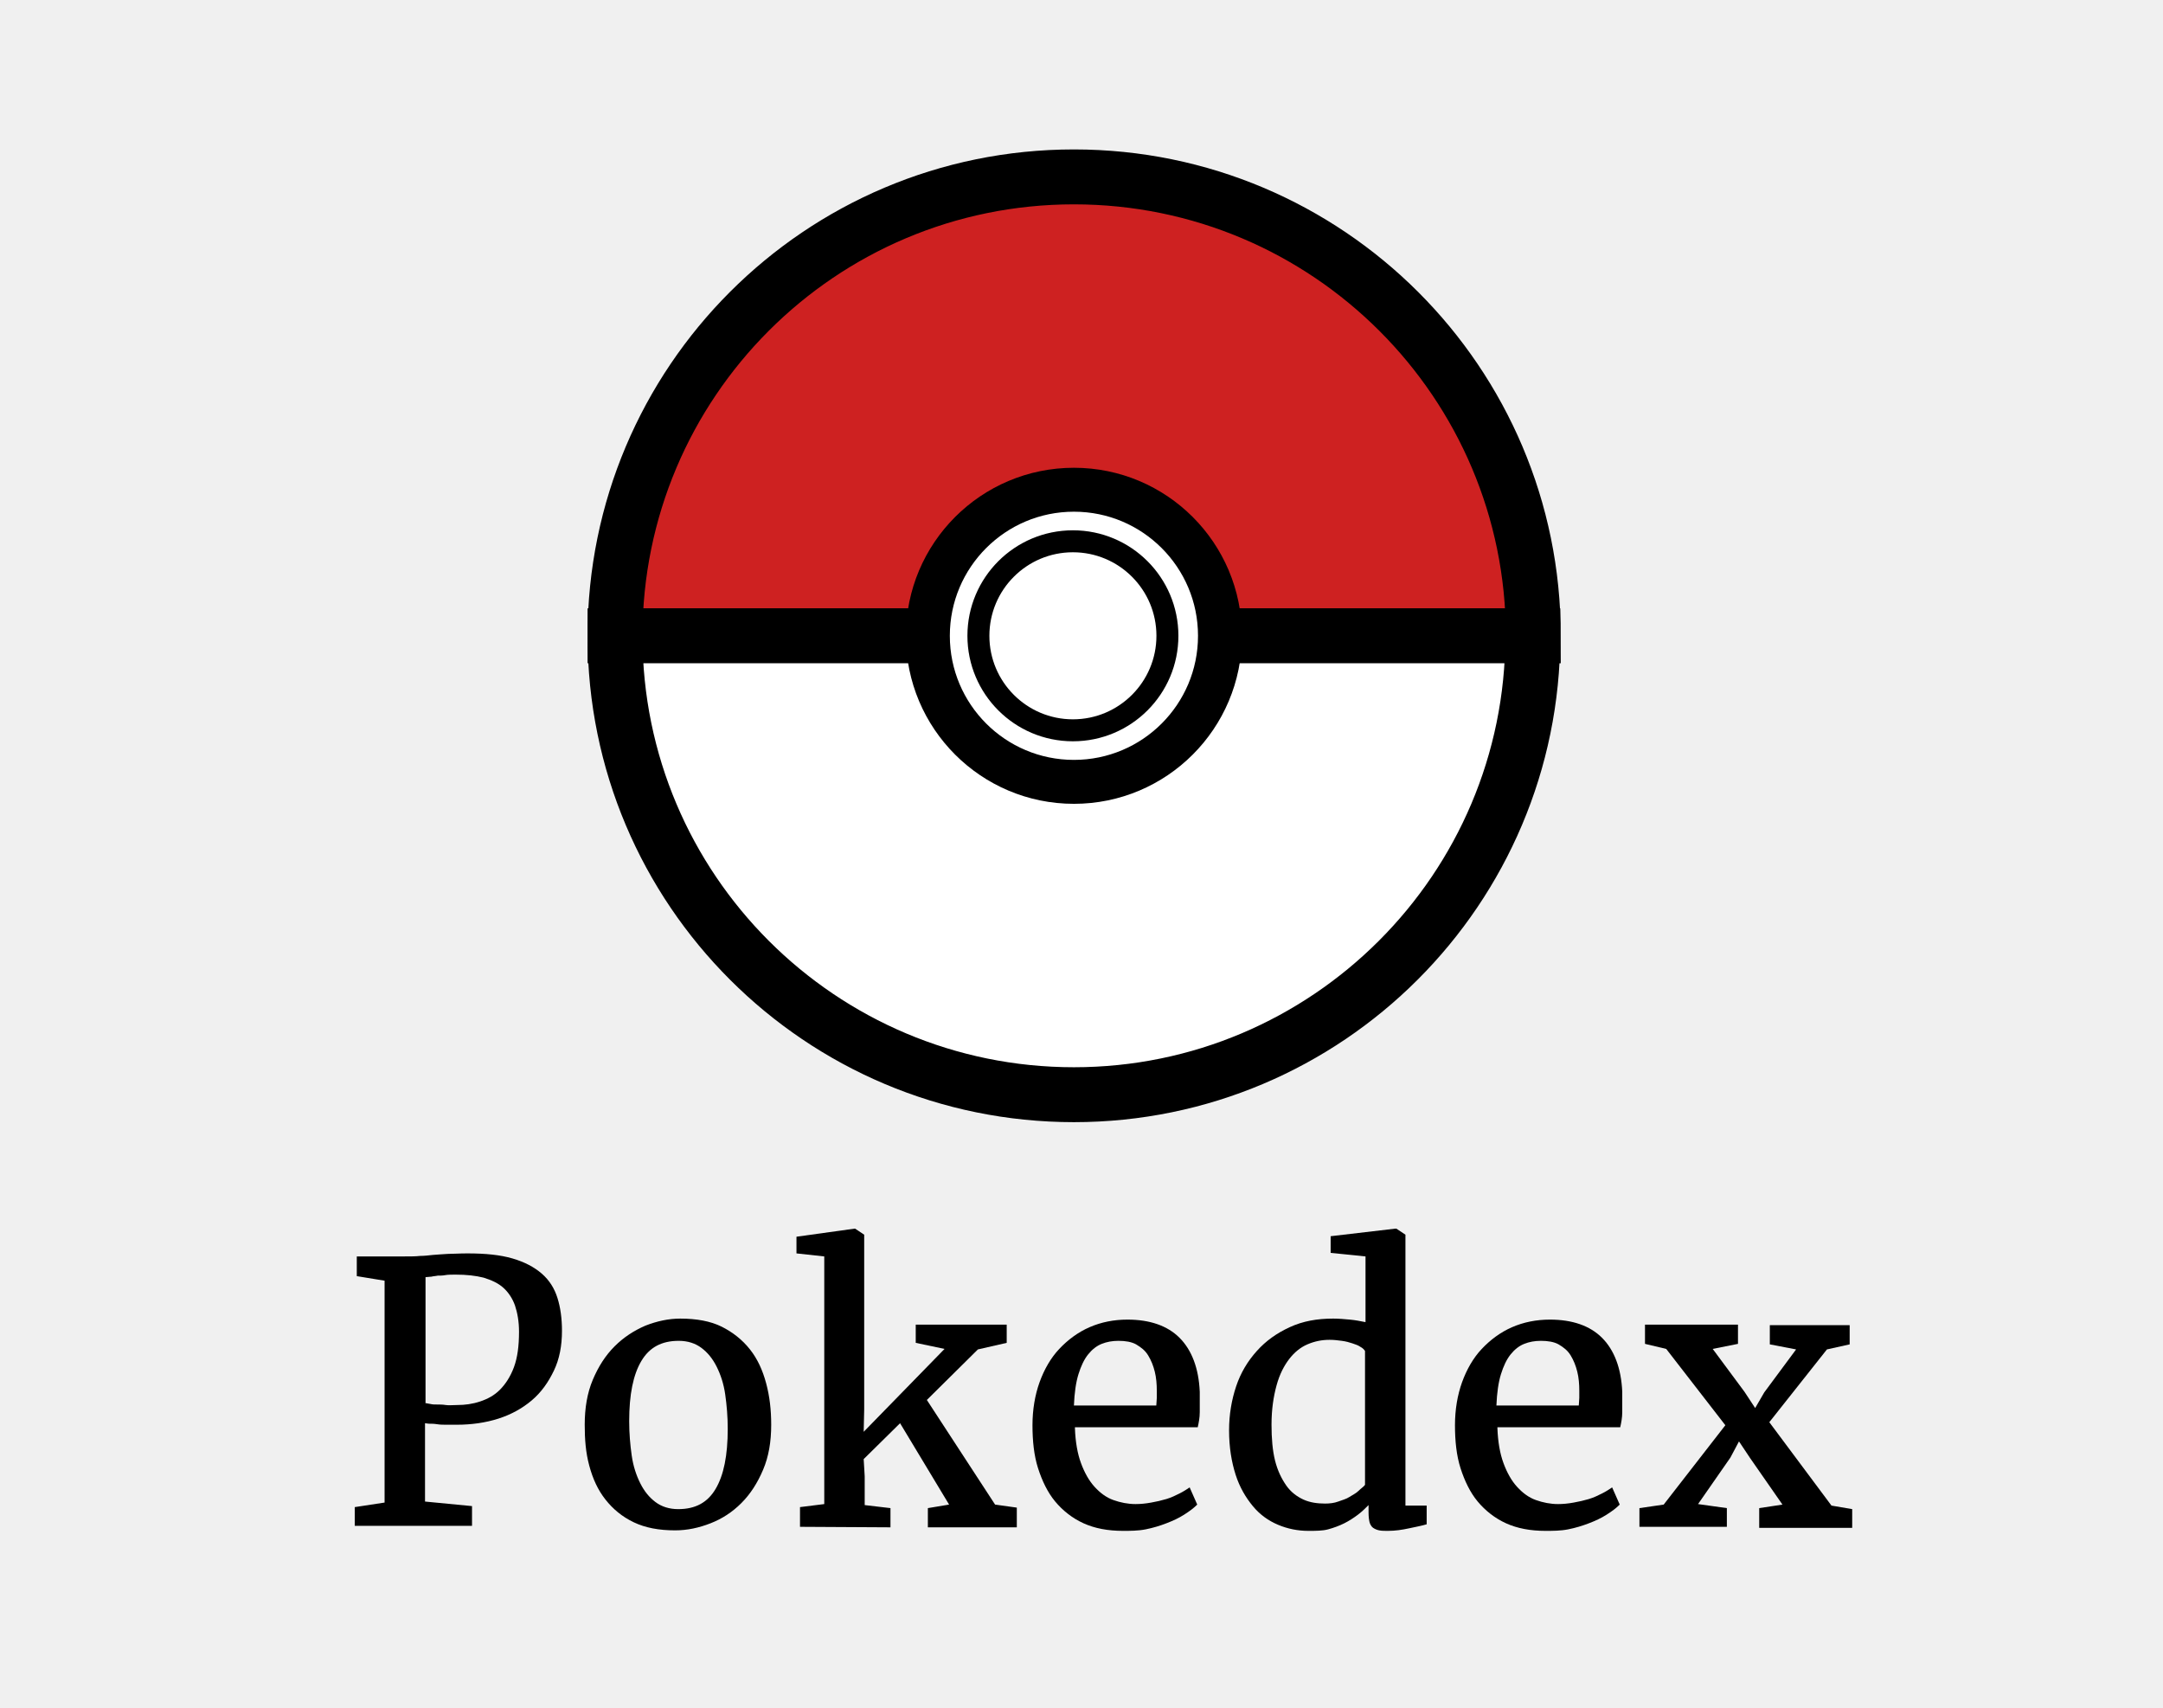
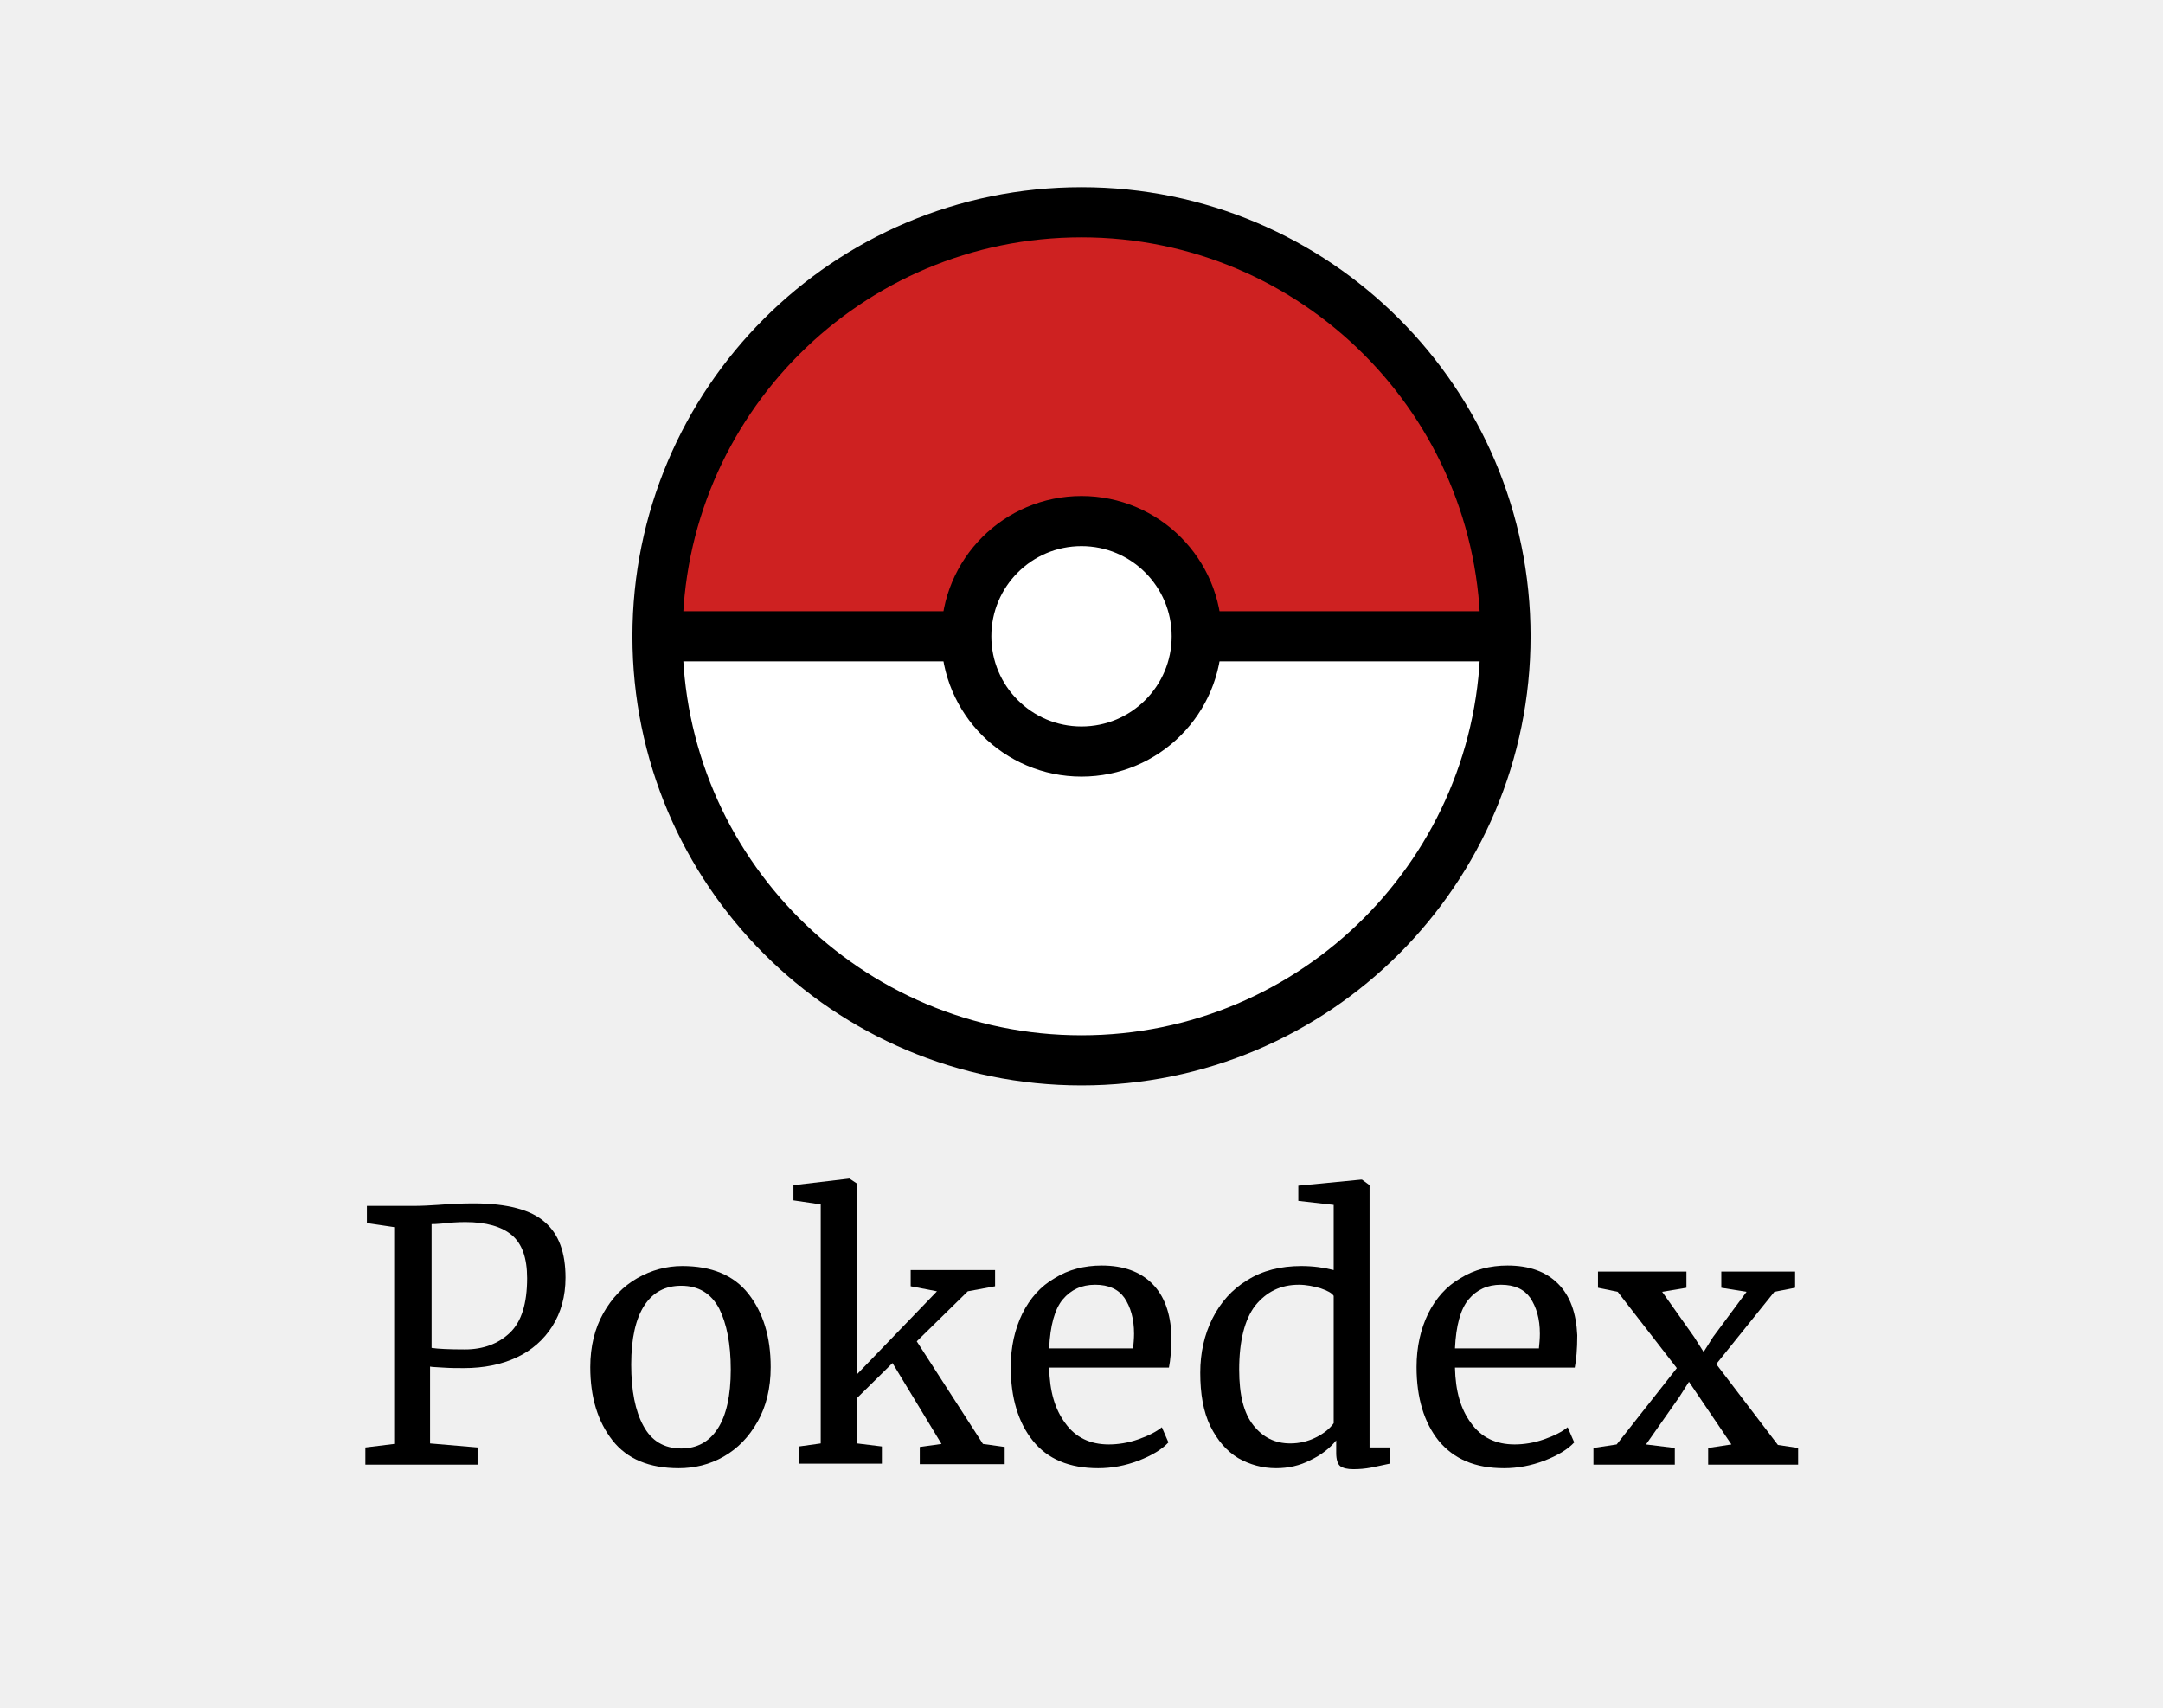
<svg xmlns="http://www.w3.org/2000/svg" version="1.1" id="Pokeball" x="0px" y="0px" viewBox="0 0 428 337.9" style="enable-background:new 0 0 428 337.9;" xml:space="preserve">
  <style type="text/css">
- 	.st0{fill:#CE2121;stroke:#000000;stroke-width:10.866;stroke-miterlimit:10;}
- 	.st1{fill:#FFFFFF;stroke:#000000;stroke-width:10.866;stroke-miterlimit:10;}
- 	.st2{fill:#FFFFFF;stroke:#000000;stroke-width:8.693;stroke-miterlimit:10;}
- 	.st3{fill:#FFFFFF;stroke:#000000;stroke-width:4.347;stroke-miterlimit:10;}
+ 	.st0{fill:#CE2121;}
+ 	.st1{fill:#FFFFFF;}
+ 	.st2{fill:none;stroke:#000000;stroke-width:9.918;stroke-miterlimit:10;}
+ 	.st3{fill:#FFFFFF;stroke:#000000;stroke-width:9.918;stroke-miterlimit:10;}
</style>
+   <path class="st0" d="M214,42.7c-45.8,0-82.9,37.1-82.9,82.9h165.8C296.9,79.8,259.8,42.7,214,42.7z" />
+   <path class="st1" d="M214,209.2c45.8,0,82.9-37.1,82.9-82.9H131.1C131.1,172.1,168.2,209.2,214,209.2z" />
+   <circle class="st2" cx="214" cy="125.9" r="83.9" />
+   <line class="st2" x1="130.1" y1="125.9" x2="297.9" y2="125.9" />
+   <circle class="st3" cx="214" cy="125.9" r="22.8" />
  <g>
-     <path d="M70.2,302.1v-3.9l5.9-0.9v-43.9l-5.5-0.9v-3.9h9.5c1.2,0,2.2,0,3-0.1c0.8,0,1.7-0.1,2.6-0.2c0.9-0.1,1.8-0.1,2.9-0.2   c1,0,2.3-0.1,3.9-0.1c3.6,0,6.5,0.3,8.9,1s4.3,1.7,5.8,3s2.5,2.9,3.1,4.8s0.9,4.1,0.9,6.5c0,3-0.5,5.6-1.6,7.9   c-1.1,2.3-2.5,4.3-4.4,5.9s-4.1,2.8-6.6,3.6c-2.5,0.8-5.3,1.2-8.2,1.2c-0.7,0-1.4,0-2,0s-1.3,0-1.9-0.1c-0.6-0.1-1.1-0.1-1.5-0.1   s-0.7-0.1-0.9-0.1v15.5l9.3,0.9v3.9H70.2V302.1z M84.1,277.6c0.4,0.1,0.7,0.1,1.1,0.2c0.4,0.1,0.8,0.1,1.3,0.1s1.1,0,1.7,0.1   s1.4,0,2.3,0c1.5,0,3-0.2,4.5-0.7s2.8-1.2,3.9-2.3s2.1-2.6,2.8-4.5s1-4.2,1-7c0-2-0.3-3.7-0.8-5.2c-0.5-1.4-1.3-2.6-2.3-3.5   c-1-0.9-2.3-1.5-3.9-2c-1.6-0.4-3.4-0.6-5.5-0.6c-0.8,0-1.6,0-2.1,0.1c-0.5,0.1-1.1,0.1-1.5,0.1c-0.4,0.1-0.9,0.1-1.2,0.2   c-0.4,0-0.8,0.1-1.2,0.1v24.9H84.1z" />
-     <path d="M115.7,281.9c0-3.3,0.5-6.3,1.6-8.9s2.5-4.8,4.3-6.6c1.8-1.8,3.8-3.1,6.1-4.1c2.3-0.9,4.6-1.4,6.9-1.4c3.2,0,6,0.5,8.2,1.6   s4.1,2.6,5.6,4.5s2.5,4.1,3.2,6.7c0.7,2.6,1,5.3,1,8.2c0,3.4-0.5,6.3-1.6,8.9c-1.1,2.6-2.5,4.8-4.3,6.6s-3.8,3.1-6.1,4   s-4.6,1.4-7,1.4c-3.2,0-5.9-0.5-8.2-1.6c-2.3-1.1-4.1-2.6-5.6-4.5c-1.5-1.9-2.5-4.1-3.2-6.7S115.7,284.8,115.7,281.9z M134.2,298.6   c3.4,0,5.8-1.3,7.4-4c1.6-2.7,2.4-6.6,2.4-11.9c0-2.4-0.2-4.7-0.5-6.8s-0.9-3.9-1.7-5.5s-1.8-2.8-3-3.7c-1.2-0.9-2.7-1.4-4.5-1.4   c-3.4,0-5.8,1.3-7.4,4c-1.6,2.7-2.4,6.6-2.4,11.9c0,2.4,0.2,4.7,0.5,6.8s0.9,3.9,1.7,5.5s1.8,2.8,3,3.7S132.4,298.6,134.2,298.6z" />
-     <path d="M158.3,302.1v-3.9l4.8-0.6v-49l-5.5-0.6v-3.3l11.5-1.6h0.1l1.8,1.2v34.6l-0.1,4.4l16-16.4l-5.7-1.2v-3.6h18v3.6l-5.7,1.3   l-10.1,10l13.5,20.7l4.3,0.6v3.9h-17.6v-3.8l4.2-0.7l-9.7-16.1l-7.2,7.1l0.2,3.4v5.7l5.1,0.6v3.8L158.3,302.1L158.3,302.1z" />
-     <path d="M222.2,302.9c-3,0-5.6-0.5-7.8-1.5s-4.1-2.5-5.6-4.3c-1.5-1.8-2.6-4.1-3.4-6.6s-1.1-5.4-1.1-8.5s0.5-6,1.4-8.5   s2.2-4.8,3.9-6.6c1.7-1.8,3.7-3.3,6-4.3s4.8-1.5,7.5-1.5c4.4,0,7.9,1.2,10.3,3.6c2.4,2.4,3.8,6,4,10.7c0,1.5,0,2.9,0,4   s-0.2,2.1-0.4,3h-24.3v0.2c0.1,2.7,0.5,5,1.2,6.9s1.6,3.5,2.7,4.7c1.1,1.2,2.3,2.1,3.7,2.6s2.9,0.8,4.4,0.8c1,0,2-0.1,3.1-0.3   s2-0.4,3-0.7c1-0.3,1.8-0.7,2.6-1.1s1.4-0.8,2-1.2l1.5,3.4c-0.7,0.7-1.5,1.3-2.6,2c-1.1,0.7-2.2,1.2-3.5,1.7s-2.6,0.9-4.1,1.2   C225.2,302.9,223.6,302.9,222.2,302.9z M221.3,265.3c-1.2,0-2.3,0.2-3.3,0.6s-1.9,1.1-2.7,2.1s-1.4,2.3-1.9,3.9s-0.8,3.7-0.9,6.2   h16.3c0-0.5,0.1-1,0.1-1.5s0-1,0-1.4c0-1.3-0.1-2.6-0.4-3.8c-0.3-1.2-0.7-2.2-1.3-3.2s-1.4-1.6-2.4-2.2   C223.9,265.5,222.7,265.3,221.3,265.3z" />
-     <path d="M258.9,302.9c-2.1,0-4.1-0.4-6-1.2c-1.9-0.8-3.6-2-5-3.7c-1.4-1.7-2.6-3.7-3.4-6.2s-1.3-5.4-1.3-8.8c0-3.1,0.5-6,1.4-8.7   c0.9-2.7,2.3-5,4.1-7c1.8-2,3.9-3.5,6.5-4.7c2.6-1.2,5.4-1.7,8.6-1.7c1.1,0,2.2,0.1,3.3,0.2c1.1,0.1,2.1,0.3,3.1,0.5v-13l-6.9-0.7   v-3.3l12.8-1.5h0.2l1.8,1.2v53.6h4.2v3.7c-1,0.3-2.1,0.5-3.5,0.8c-1.4,0.3-2.7,0.5-4.2,0.5c-0.6,0-1.2,0-1.7-0.1   c-0.5-0.1-0.9-0.3-1.2-0.5c-0.3-0.2-0.6-0.7-0.7-1.1c-0.1-0.4-0.2-1.1-0.2-1.9v-1.5c-0.6,0.6-1.3,1.3-2.1,1.9   c-0.8,0.6-1.7,1.2-2.7,1.7s-2.1,0.9-3.2,1.2C261.7,302.9,260.3,302.9,258.9,302.9z M262.2,297.5c0.9,0,1.8-0.1,2.6-0.4   c0.8-0.3,1.6-0.5,2.2-0.9c0.6-0.4,1.3-0.7,1.8-1.2s1-0.8,1.3-1.2v-26.5c-0.2-0.3-0.5-0.6-0.9-0.8c-0.4-0.3-1-0.5-1.6-0.7   c-0.6-0.2-1.3-0.4-2.1-0.5c-0.8-0.1-1.5-0.2-2.4-0.2c-1.6,0-3,0.3-4.4,0.9s-2.6,1.6-3.6,2.9c-1,1.3-1.9,3-2.5,5.2s-1,4.7-1,7.8   c0,2.7,0.2,5.1,0.7,7.1s1.3,3.6,2.2,4.9c0.9,1.3,2.1,2.2,3.4,2.8S260.7,297.5,262.2,297.5z" />
-     <path d="M305.8,302.9c-3,0-5.6-0.5-7.8-1.5s-4.1-2.5-5.6-4.3c-1.5-1.8-2.6-4.1-3.4-6.6s-1.1-5.4-1.1-8.5s0.5-6,1.4-8.5   s2.2-4.8,3.9-6.6c1.7-1.8,3.7-3.3,6-4.3s4.8-1.5,7.5-1.5c4.4,0,7.9,1.2,10.3,3.6c2.4,2.4,3.8,6,4,10.7c0,1.5,0,2.9,0,4   s-0.2,2.1-0.4,3h-24.3v0.2c0.1,2.7,0.5,5,1.2,6.9s1.6,3.5,2.7,4.7c1.1,1.2,2.3,2.1,3.7,2.6s2.9,0.8,4.4,0.8c1,0,2-0.1,3.1-0.3   s2-0.4,3-0.7c1-0.3,1.8-0.7,2.6-1.1s1.4-0.8,2-1.2l1.5,3.4c-0.7,0.7-1.5,1.3-2.6,2c-1.1,0.7-2.2,1.2-3.5,1.7s-2.6,0.9-4.1,1.2   C308.8,302.9,307.2,302.9,305.8,302.9z M304.9,265.3c-1.2,0-2.3,0.2-3.3,0.6s-1.9,1.1-2.7,2.1s-1.4,2.3-1.9,3.9s-0.8,3.7-0.9,6.2   h16.3c0-0.5,0.1-1,0.1-1.5s0-1,0-1.4c0-1.3-0.1-2.6-0.4-3.8c-0.3-1.2-0.7-2.2-1.3-3.2s-1.4-1.6-2.4-2.2   C307.5,265.5,306.3,265.3,304.9,265.3z" />
-     <path d="M324.4,302.1v-3.7l4.8-0.7l12.2-15.7l-11.7-15.1l-4.2-1v-3.8h18.4v3.8l-5,1l6.3,8.5l2.1,3.2l1.8-3.1l6.3-8.5l-5.2-1v-3.8   H366v3.8l-4.5,1l-11.4,14.4l12.3,16.5l4.1,0.7v3.7h-18.4v-3.9l4.6-0.7l-6.4-9.2l-2.2-3.3l-1.7,3.2l-6.4,9.2l5.7,0.8v3.7H324.4z" />
-   </g>
-   <g>
-     <path class="st0" d="M212.5,35c-50.2,0-90.8,40.7-90.8,90.8h181.7C303.4,75.7,262.7,35,212.5,35z" />
-     <path class="st1" d="M121.7,125.8c0,50.2,40.7,90.8,90.8,90.8s90.8-40.7,90.8-90.8H121.7z" />
-     <circle class="st2" cx="212.5" cy="125.8" r="28.9" />
-     <circle class="st3" cx="212.3" cy="125.8" r="18.7" />
+     <path d="M78,242.8l-5.4-0.8v-3.4h9.2c1.7,0,3.3-0.1,4.9-0.2c2.5-0.2,4.8-0.3,7-0.3c6.7,0,11.4,1.3,14.1,3.7c2.8,2.4,4.1,6.1,4.1,11   c0,3.7-0.9,6.9-2.6,9.6c-1.7,2.7-4.1,4.8-7.1,6.2c-3,1.4-6.5,2.1-10.4,2.1c-1.3,0-2.7,0-4.1-0.1c-1.4-0.1-2.2-0.1-2.6-0.2v15.2   l9.4,0.8v3.4H72.3v-3.4l5.7-0.7V242.8z M92,267c3.6,0,6.6-1.1,8.9-3.3c2.3-2.2,3.4-5.8,3.4-10.8c0-4-1-6.8-3-8.5   c-2-1.7-5.1-2.6-9.2-2.6c-1.5,0-3,0.1-4.7,0.3c-1,0.1-1.7,0.1-2,0.1v24.5C86.7,266.9,88.9,267,92,267z" />
+     <path d="M119.4,259.8c1.7-3,3.9-5.3,6.7-6.9c2.8-1.6,5.8-2.4,8.9-2.4c5.8,0,10.2,1.8,13.1,5.5c2.9,3.7,4.4,8.5,4.4,14.5   c0,4.2-0.9,7.8-2.6,10.8c-1.7,3-3.9,5.3-6.7,6.9c-2.8,1.6-5.8,2.3-8.9,2.3c-5.8,0-10.2-1.8-13.1-5.5c-2.9-3.7-4.4-8.5-4.4-14.5   C116.8,266.4,117.7,262.8,119.4,259.8z M142,282.7c1.7-2.6,2.6-6.5,2.6-11.7c0-5.1-0.8-9.1-2.3-12.1c-1.6-3-4.1-4.5-7.5-4.5   c-3.2,0-5.6,1.3-7.3,3.9c-1.7,2.6-2.6,6.5-2.6,11.7c0,5.1,0.8,9.2,2.4,12.1c1.6,3,4.1,4.5,7.5,4.5   C137.9,286.6,140.3,285.3,142,282.7z" />
+     <path d="M162.4,238.3l-5.4-0.8v-3l11-1.3h0.1l1.5,1v33.7l-0.1,4.1l15.9-16.5l-5.2-1v-3.2h16.7v3.2l-5.4,1l-10.1,9.9l13.1,20.3   l4.3,0.6v3.4h-16.8v-3.4l4.3-0.6l-9.7-16l-7.1,7l0.1,3.5v5.4l4.9,0.6v3.4h-16.4v-3.4l4.3-0.6V238.3z" />
+     <path d="M204.4,285.1c-2.9-3.6-4.4-8.5-4.4-14.6c0-4,0.8-7.5,2.3-10.6c1.5-3,3.6-5.4,6.4-7c2.7-1.7,5.9-2.5,9.3-2.5   c4.3,0,7.6,1.2,10,3.6c2.4,2.4,3.6,5.8,3.8,10.2c0,2.8-0.2,4.9-0.5,6.4h-23.7c0.1,4.6,1.1,8.2,3.2,11c2,2.8,4.9,4.2,8.6,4.2   c1.8,0,3.8-0.3,5.8-1c2-0.7,3.6-1.5,4.7-2.4l1.3,3c-1.3,1.4-3.3,2.6-5.9,3.6s-5.3,1.5-8,1.5C211.6,290.5,207.3,288.7,204.4,285.1z    M224.2,266.9c0.1-1,0.2-2,0.2-3c0-3-0.7-5.3-1.9-7.1c-1.2-1.7-3.1-2.6-5.8-2.6c-2.7,0-4.8,1-6.4,2.9c-1.6,1.9-2.5,5.2-2.7,9.7   H224.2z" />
+     <path d="M245,288.5c-2.3-1.4-4.1-3.5-5.5-6.3c-1.4-2.9-2-6.4-2-10.6c0-3.9,0.8-7.5,2.4-10.7c1.6-3.2,3.9-5.8,6.9-7.6   c3-1.9,6.6-2.8,10.7-2.8c2.3,0,4.5,0.3,6.4,0.8v-12.9l-7-0.8v-3l12.4-1.2h0.2l1.5,1.1v51.9h4v3.2c-1.5,0.3-2.7,0.6-3.8,0.8   c-1.1,0.2-2.2,0.3-3.4,0.3c-1.2,0-2-0.2-2.6-0.6c-0.5-0.4-0.8-1.3-0.8-2.6V285c-1.3,1.6-3,2.9-5.1,3.9c-2.1,1.1-4.4,1.6-6.8,1.6   C249.8,290.5,247.3,289.8,245,288.5z M260.4,284.4c1.6-0.8,2.7-1.7,3.5-2.8v-25.2c-0.4-0.6-1.2-1-2.6-1.5c-1.4-0.4-2.8-0.7-4.3-0.7   c-3.6,0-6.4,1.4-8.6,4.1c-2.1,2.7-3.2,7-3.2,12.7c0,5,0.9,8.6,2.8,11c1.9,2.4,4.3,3.6,7.3,3.6C257.1,285.6,258.8,285.2,260.4,284.4   z" />
+     <path d="M284.7,285.1c-2.9-3.6-4.4-8.5-4.4-14.6c0-4,0.8-7.5,2.3-10.6c1.5-3,3.6-5.4,6.4-7c2.7-1.7,5.9-2.5,9.3-2.5   c4.3,0,7.6,1.2,10,3.6c2.4,2.4,3.6,5.8,3.8,10.2c0,2.8-0.2,4.9-0.5,6.4h-23.7c0.1,4.6,1.1,8.2,3.2,11c2,2.8,4.9,4.2,8.6,4.2   c1.8,0,3.8-0.3,5.8-1c2-0.7,3.6-1.5,4.7-2.4l1.3,3c-1.3,1.4-3.3,2.6-5.9,3.6s-5.3,1.5-8,1.5C291.9,290.5,287.7,288.7,284.7,285.1z    M304.5,266.9c0.1-1,0.2-2,0.2-3c0-3-0.7-5.3-1.9-7.1c-1.2-1.7-3.1-2.6-5.8-2.6c-2.7,0-4.8,1-6.4,2.9c-1.6,1.9-2.5,5.2-2.7,9.7   H304.5z" />
+     <path d="M331.8,270.7l-11.7-15.1l-3.9-0.8v-3.2h17.5v3.2l-4.8,0.8l6.3,8.9l1.9,3l1.9-3l6.6-8.9l-5-0.8v-3.2h14.6v3.2l-4.1,0.8   l-11.5,14.3l12.2,16l4,0.6v3.3H338v-3.3l4.6-0.7l-6.3-9.3l-2.1-3.1l-1.9,3l-6.6,9.4l5.7,0.7v3.3h-16.1v-3.3l4.6-0.7L331.8,270.7z" />
  </g>
</svg>
